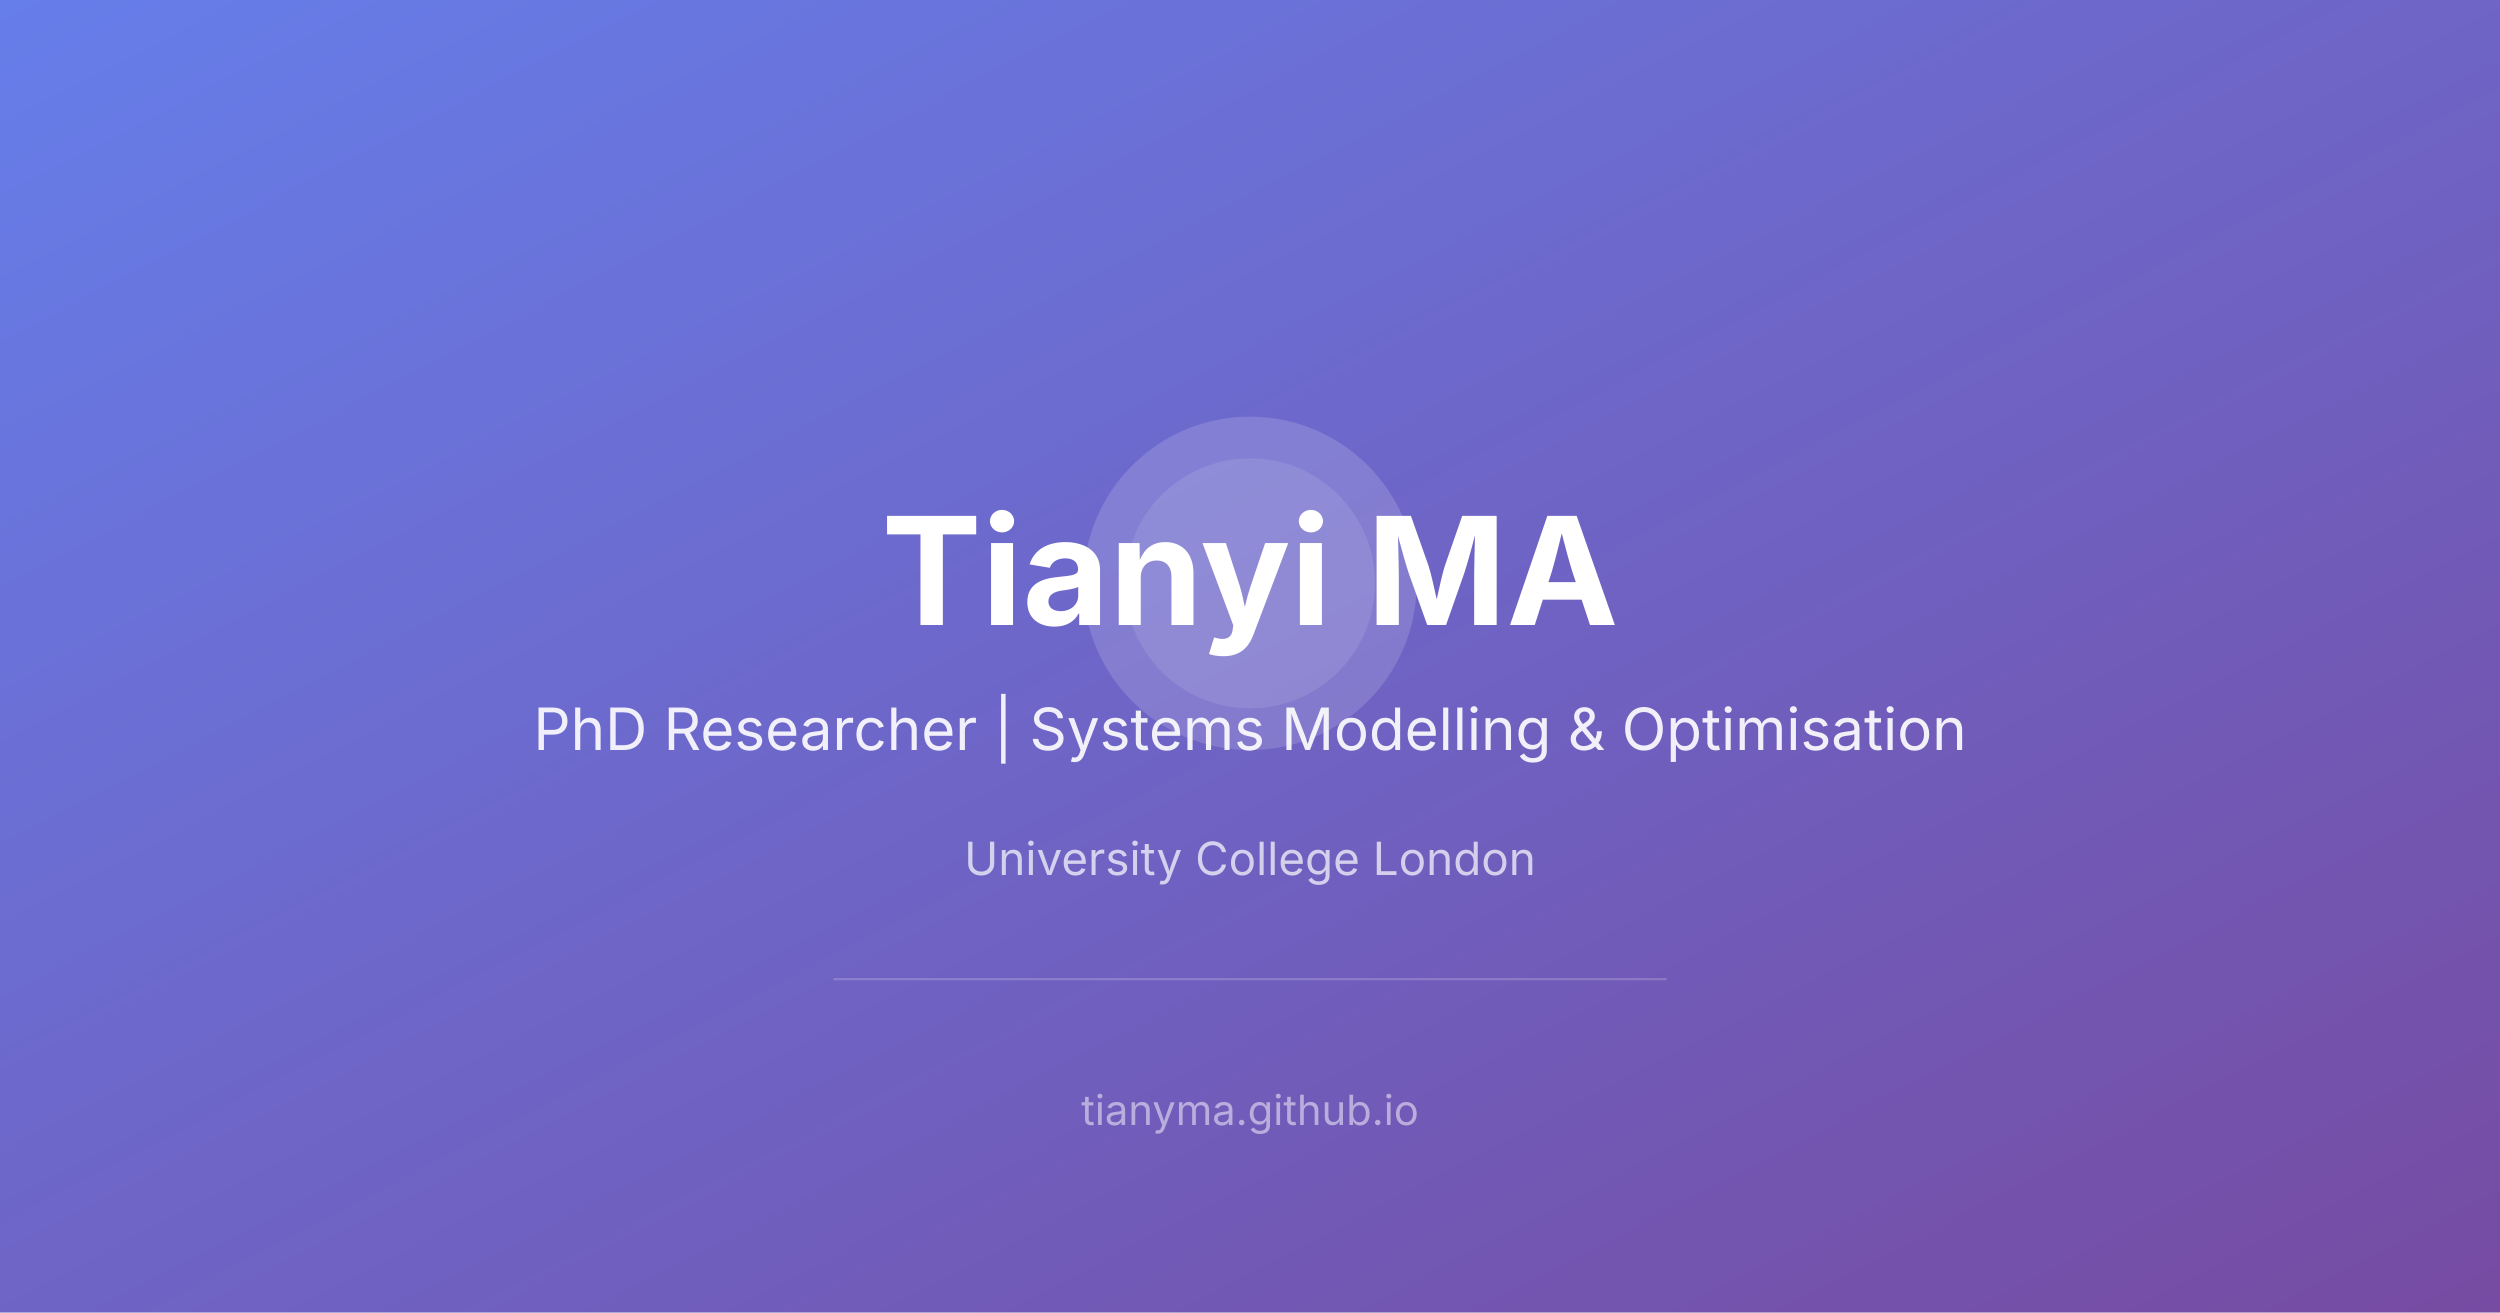
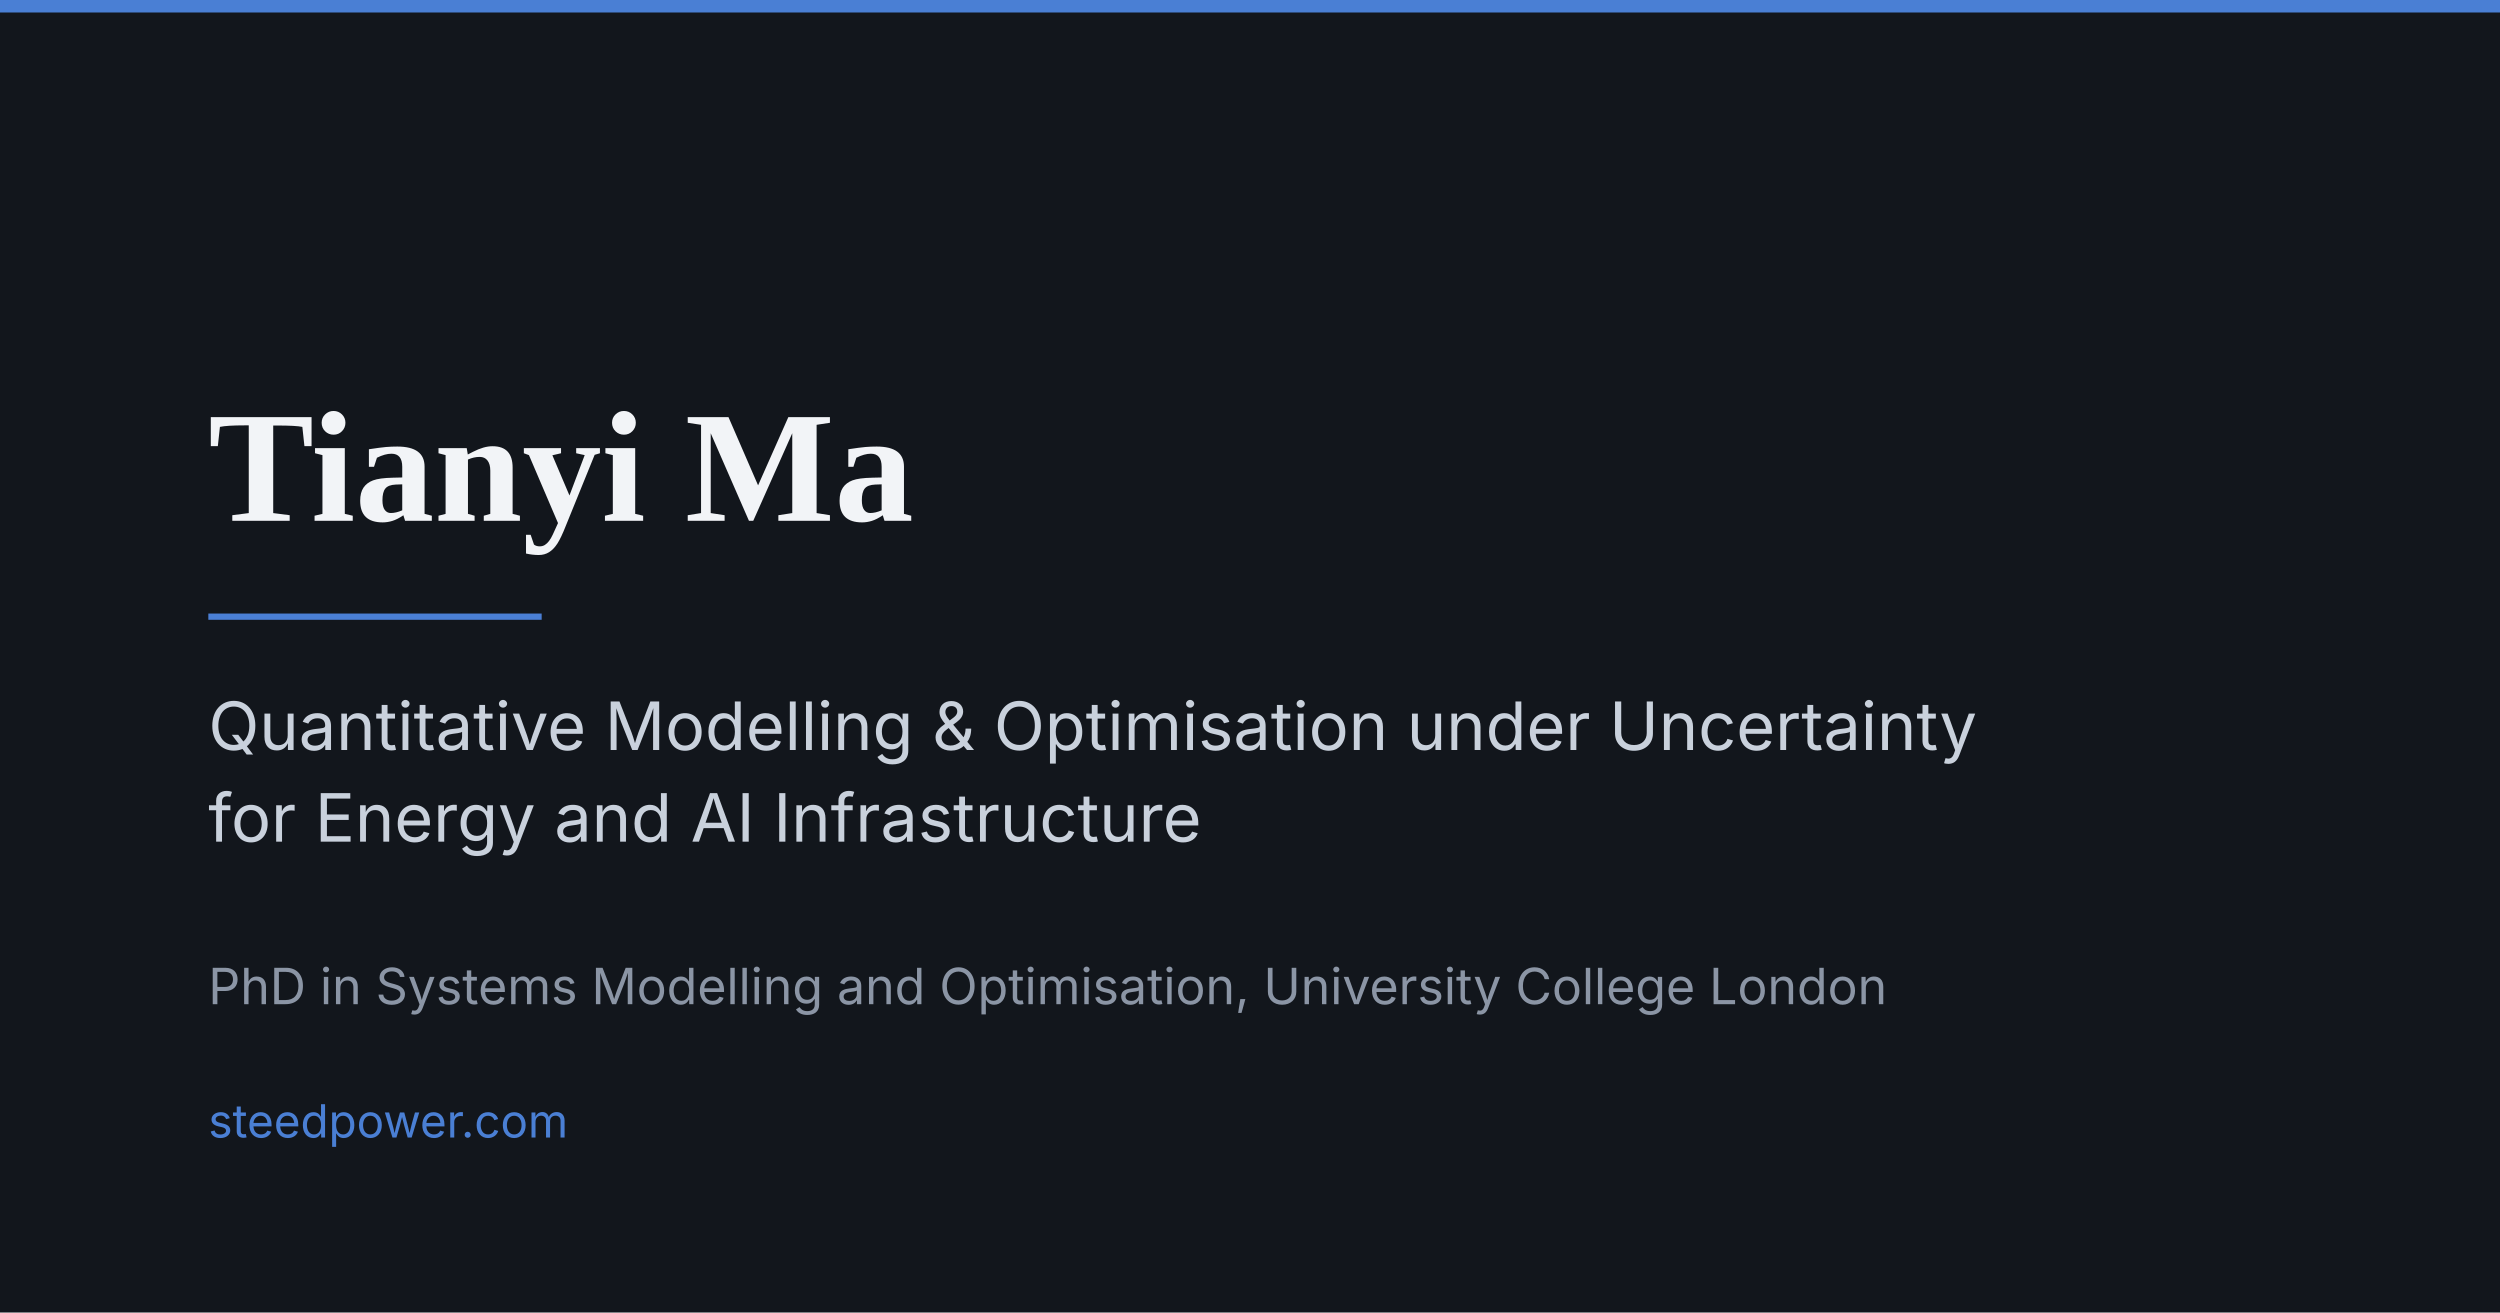
<svg xmlns="http://www.w3.org/2000/svg" width="1200" height="630" viewBox="0 0 1200 630">
-   <defs>
-     <linearGradient id="bg" x1="0%" y1="0%" x2="100%" y2="100%">
-       <stop offset="0%" stop-color="#667eea" />
-       <stop offset="100%" stop-color="#764ba2" />
-     </linearGradient>
-   </defs>
-   <rect width="1200" height="630" fill="url(#bg)" />
-   <circle cx="600" cy="280" r="80" fill="white" opacity="0.15" />
-   <circle cx="600" cy="280" r="60" fill="white" opacity="0.1" />
-   <text x="600" y="300" font-family="system-ui, -apple-system, sans-serif" font-size="72" font-weight="700" fill="white" text-anchor="middle">Tianyi MA</text>
-   <text x="600" y="360" font-family="system-ui, -apple-system, sans-serif" font-size="28" fill="white" opacity="0.9" text-anchor="middle">PhD Researcher | Systems Modelling &amp; Optimisation</text>
-   <text x="600" y="420" font-family="system-ui, -apple-system, sans-serif" font-size="22" fill="white" opacity="0.7" text-anchor="middle">University College London</text>
-   <text x="600" y="540" font-family="system-ui, -apple-system, sans-serif" font-size="20" fill="white" opacity="0.5" text-anchor="middle">tianyma.github.io</text>
-   <line x1="400" y1="470" x2="800" y2="470" stroke="white" stroke-width="1" opacity="0.2" />
+   <rect width="1200" height="630" fill="#12161c" />
+   <rect x="0" y="0" width="1200" height="6" fill="#4a7fd4" />
+   <text x="100" y="250" font-family="Georgia, 'Times New Roman', serif" font-size="76" font-weight="600" fill="#f2f4f7">Tianyi Ma</text>
+   <line x1="100" y1="296" x2="260" y2="296" stroke="#4a7fd4" stroke-width="3" />
+   <text x="100" y="360" font-family="system-ui, -apple-system, sans-serif" font-size="32" fill="#c9d1dc">Quantitative Modelling &amp; Optimisation under Uncertainty</text>
+   <text x="100" y="404" font-family="system-ui, -apple-system, sans-serif" font-size="32" fill="#c9d1dc">for Energy and AI Infrastructure</text>
+   <text x="100" y="482" font-family="system-ui, -apple-system, sans-serif" font-size="24" fill="#8b95a5">PhD in Systems Modelling and Optimisation, University College London</text>
+   <text x="100" y="546" font-family="system-ui, -apple-system, sans-serif" font-size="22" fill="#4a7fd4">steedpower.com</text>
</svg>
